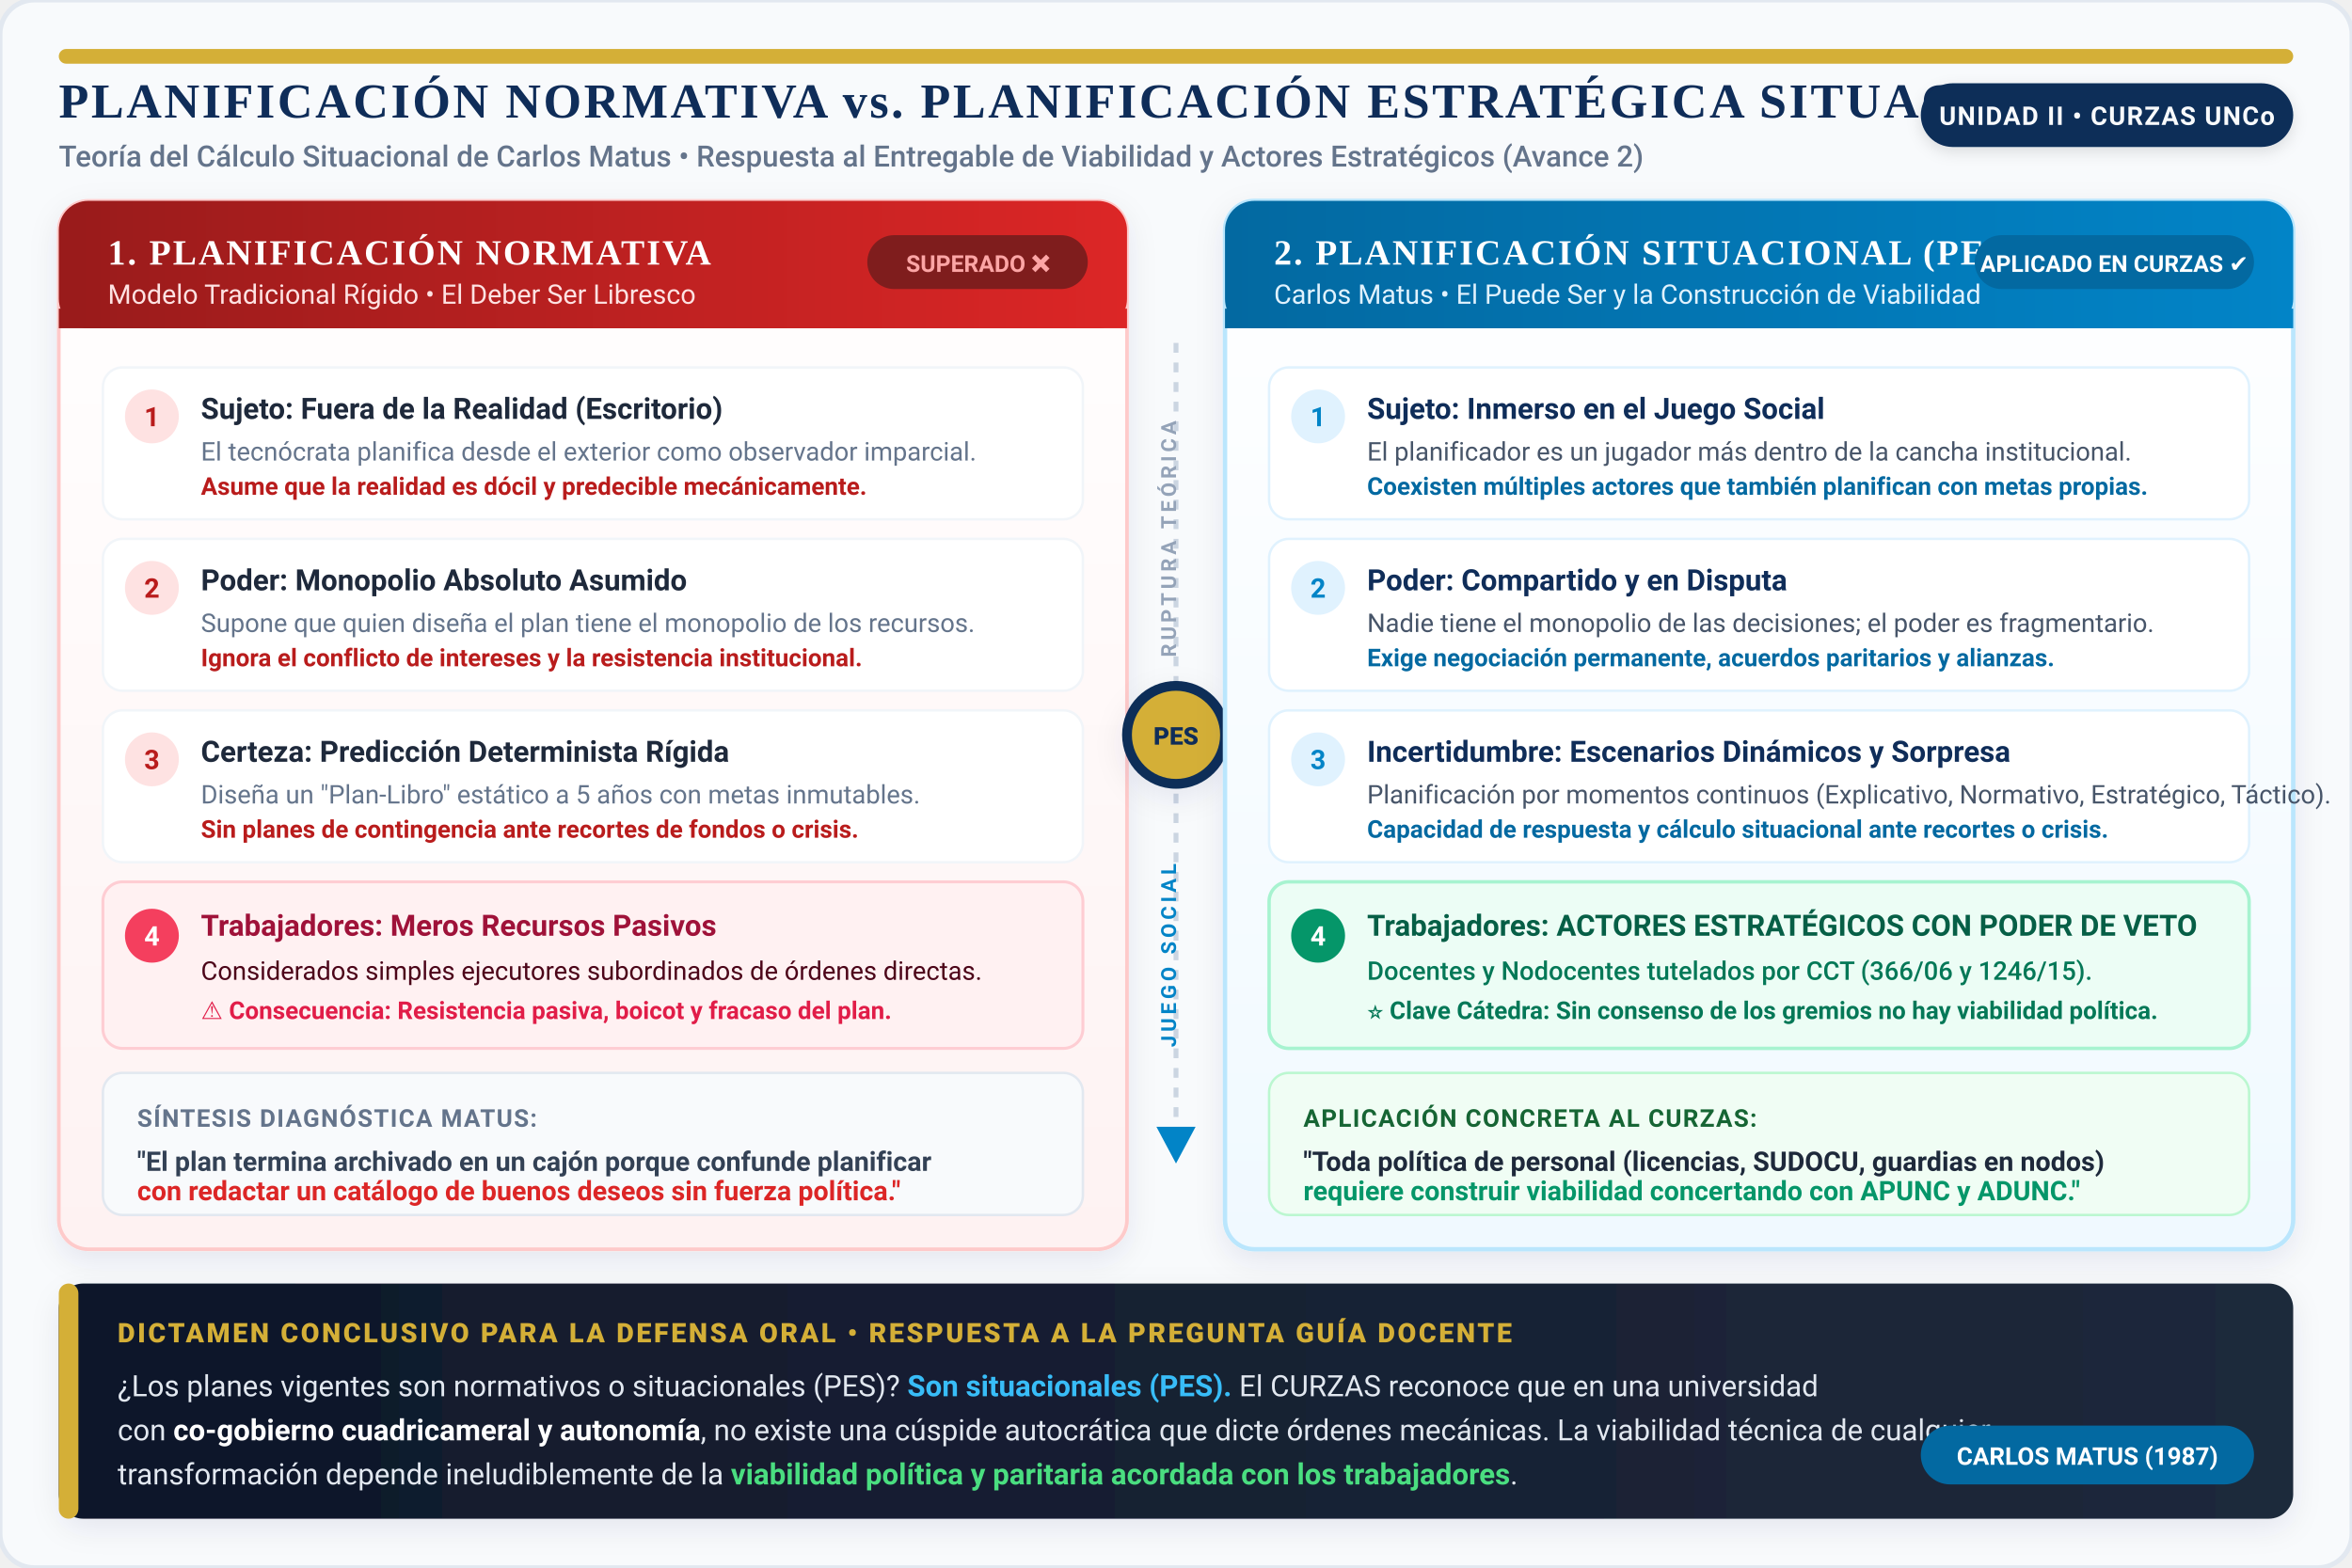
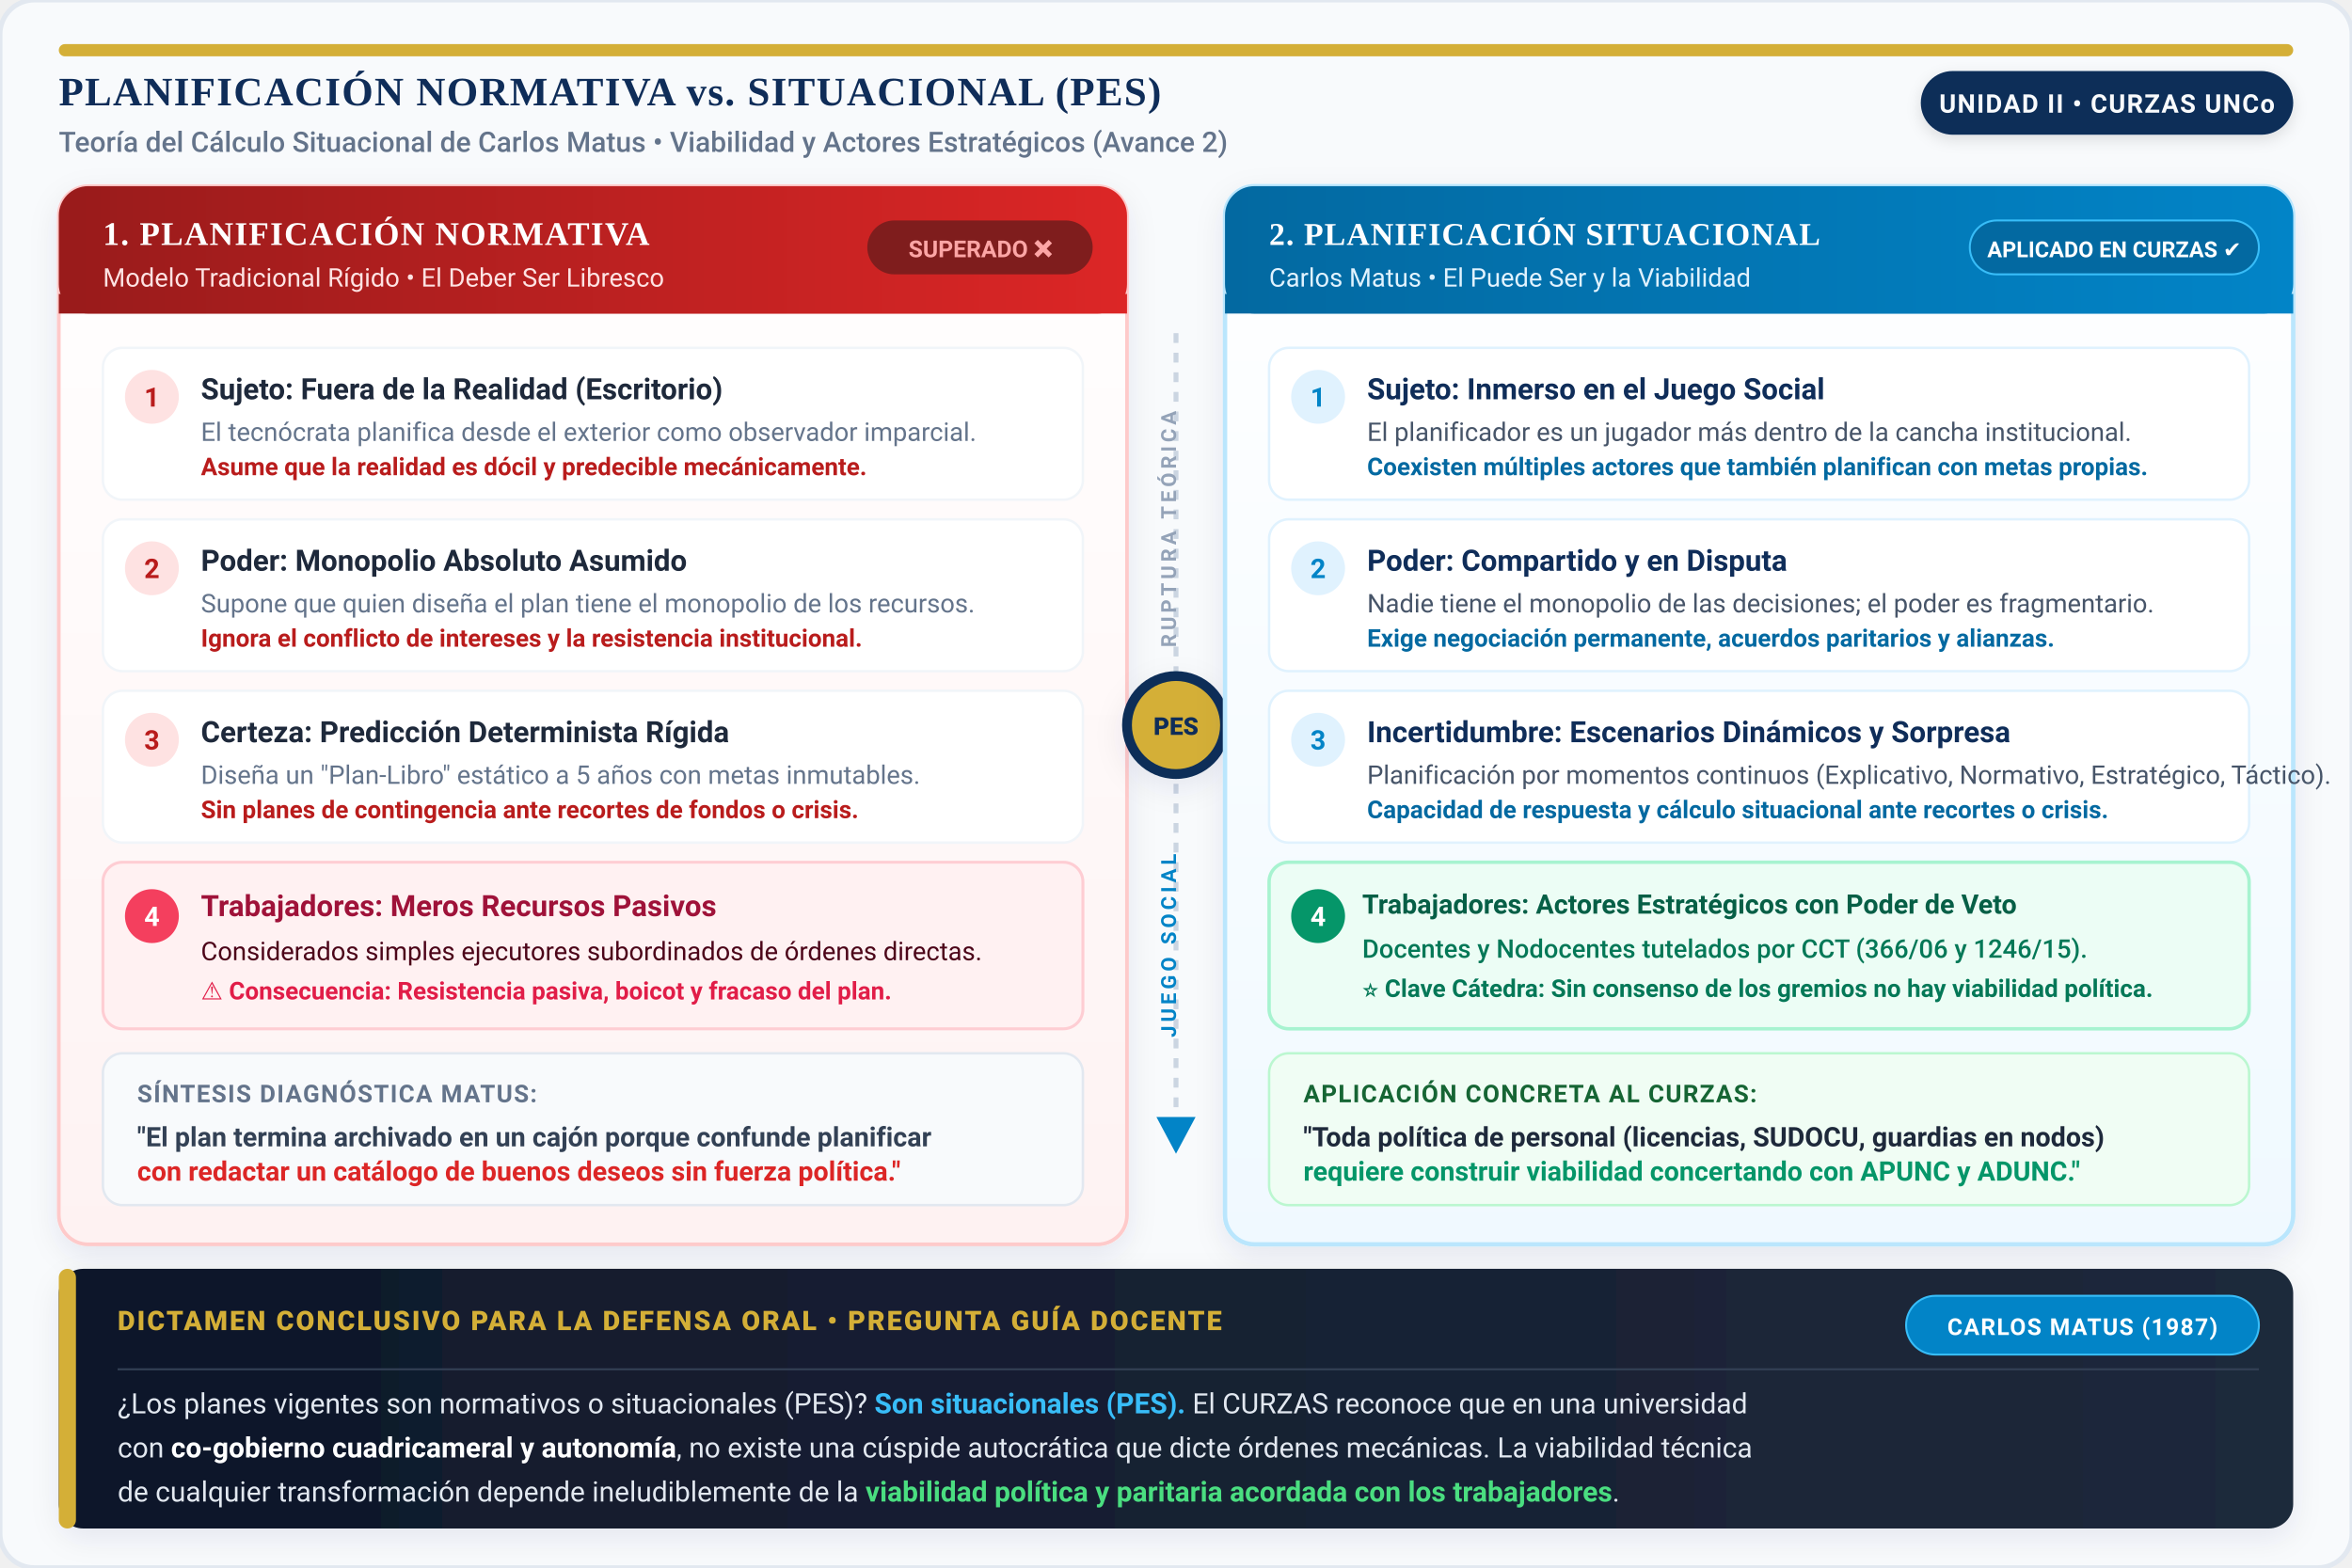
<svg xmlns="http://www.w3.org/2000/svg" viewBox="0 0 960 640" width="100%" height="100%">
  <defs>
    <filter id="card-shadow" x="-6%" y="-6%" width="112%" height="116%" filterUnits="userSpaceOnUse">
      <feDropShadow dx="0" dy="4" stdDeviation="6" flood-color="#0f2d59" flood-opacity="0.08" />
    </filter>
    <filter id="badge-shadow" x="-10%" y="-10%" width="120%" height="120%" filterUnits="userSpaceOnUse">
      <feDropShadow dx="0" dy="2" stdDeviation="3" flood-color="#000000" flood-opacity="0.12" />
    </filter>
    <linearGradient id="header-grad" x1="0%" y1="0%" x2="100%" y2="100%">
      <stop offset="0%" stop-color="#0f2d59" />
      <stop offset="100%" stop-color="#1e3a8a" />
    </linearGradient>
    <linearGradient id="norm-card-grad" x1="0%" y1="0%" x2="0%" y2="100%">
      <stop offset="0%" stop-color="#ffffff" />
      <stop offset="100%" stop-color="#fef2f2" />
    </linearGradient>
    <linearGradient id="pes-card-grad" x1="0%" y1="0%" x2="0%" y2="100%">
      <stop offset="0%" stop-color="#ffffff" />
      <stop offset="100%" stop-color="#f0f9ff" />
    </linearGradient>
    <linearGradient id="norm-banner-grad" x1="0%" y1="0%" x2="100%" y2="0%">
      <stop offset="0%" stop-color="#991b1b" />
      <stop offset="100%" stop-color="#dc2626" />
    </linearGradient>
    <linearGradient id="pes-banner-grad" x1="0%" y1="0%" x2="100%" y2="0%">
      <stop offset="0%" stop-color="#0369a1" />
      <stop offset="100%" stop-color="#0284c7" />
    </linearGradient>
    <linearGradient id="footer-grad" x1="0%" y1="0%" x2="100%" y2="0%">
      <stop offset="0%" stop-color="#0f172a" />
      <stop offset="100%" stop-color="#1e293b" />
    </linearGradient>
    <linearGradient id="arrow-grad" x1="0%" y1="0%" x2="100%" y2="0%">
      <stop offset="0%" stop-color="#ef4444" />
      <stop offset="50%" stop-color="#d4af37" />
      <stop offset="100%" stop-color="#0284c7" />
    </linearGradient>
    <marker id="arrow-trans" viewBox="0 0 10 10" refX="5" refY="5" markerWidth="6" markerHeight="6" orient="auto">
      <path d="M 0 1 L 9 5 L 0 9 z" fill="#0284c7" />
    </marker>
  </defs>
  <style>
    .font-main { font-family: -apple-system, BlinkMacSystemFont, "Segoe UI", Roboto, "Helvetica Neue", Arial, sans-serif; }
    .font-serif { font-family: "Cinzel", "Times New Roman", Georgia, serif; }
  </style>
  <rect x="0" y="0" width="960" height="640" rx="14" fill="#f8fafc" stroke="#e2e8f0" stroke-width="2" />
-   <g transform="translate(24, 20)">
-     <rect x="0" y="0" width="912" height="6" rx="3" fill="#d4af37" />
-     <text x="0" y="28" class="font-serif" font-size="20" font-weight="700" fill="#0f2d59" letter-spacing="1">
-       PLANIFICACIÓN NORMATIVA vs. PLANIFICACIÓN ESTRATÉGICA SITUACIONAL (PES)
-     </text>
-     <text x="0" y="48" class="font-main" font-size="12" font-weight="500" fill="#64748b">
-       Teoría del Cálculo Situacional de Carlos Matus • Respuesta al Entregable de Viabilidad y Actores Estratégicos (Avance 2)
-     </text>
-     <rect x="760" y="14" width="152" height="26" rx="13" fill="#0f2d59" filter="url(#badge-shadow)" />
-     <text x="836" y="31" class="font-main" font-size="10.5" font-weight="700" fill="#f8fafc" text-anchor="middle" letter-spacing="0.5">
+   <g transform="translate(24, 18)">
+     <rect x="0" y="0" width="912" height="5" rx="2.5" fill="#d4af37" />
+     <text x="0" y="25" class="font-serif" font-size="16.5" font-weight="700" fill="#0f2d59" letter-spacing="0.5">
+       PLANIFICACIÓN NORMATIVA vs. SITUACIONAL (PES)
+     </text>
+     <text x="0" y="44" class="font-main" font-size="11.5" font-weight="500" fill="#64748b">
+       Teoría del Cálculo Situacional de Carlos Matus • Viabilidad y Actores Estratégicos (Avance 2)
+     </text>
+     <rect x="760" y="11" width="152" height="26" rx="13" fill="#0f2d59" filter="url(#badge-shadow)" />
+     <text x="836" y="28" class="font-main" font-size="10.5" font-weight="700" fill="#f8fafc" text-anchor="middle" letter-spacing="0.5">
      UNIDAD II • CURZAS UNCo
    </text>
  </g>
-   <g transform="translate(24, 82)">
-     <rect x="0" y="0" width="436" height="428" rx="12" fill="url(#norm-card-grad)" stroke="#fecaca" stroke-width="1.5" filter="url(#card-shadow)" />
+   <g transform="translate(24, 76)">
+     <rect x="0" y="0" width="436" height="432" rx="12" fill="url(#norm-card-grad)" stroke="#fecaca" stroke-width="1.5" filter="url(#card-shadow)" />
    <rect x="0" y="0" width="436" height="52" rx="12" fill="url(#norm-banner-grad)" />
    <rect x="0" y="44" width="436" height="8" fill="url(#norm-banner-grad)" />
-     <text x="20" y="26" class="font-serif" font-size="14.5" font-weight="700" fill="#ffffff" letter-spacing="0.8">
+     <text x="18" y="24" class="font-serif" font-size="13.5" font-weight="700" fill="#ffffff" letter-spacing="0.5">
      1. PLANIFICACIÓN NORMATIVA
    </text>
-     <text x="20" y="42" class="font-main" font-size="11" font-weight="400" fill="#fee2e2">
+     <text x="18" y="41" class="font-main" font-size="10.5" font-weight="400" fill="#fee2e2">
      Modelo Tradicional Rígido • El Deber Ser Libresco
    </text>
-     <rect x="330" y="14" width="90" height="22" rx="11" fill="#7f1d1d" />
-     <text x="375" y="29" class="font-main" font-size="9.5" font-weight="700" fill="#fca5a5" text-anchor="middle">
+     <rect x="330" y="14" width="92" height="22" rx="11" fill="#7f1d1d" />
+     <text x="376" y="29" class="font-main" font-size="9.5" font-weight="700" fill="#fca5a5" text-anchor="middle">
      SUPERADO ❌
    </text>
-     <g transform="translate(18, 68)">
+     <g transform="translate(18, 66)">
      <rect x="0" y="0" width="400" height="62" rx="8" fill="#ffffff" stroke="#f1f5f9" stroke-width="1" />
      <circle cx="20" cy="20" r="11" fill="#fee2e2" />
      <text x="20" y="24" class="font-main" font-size="11" font-weight="700" fill="#b91c1c" text-anchor="middle">1</text>
      <text x="40" y="21" class="font-main" font-size="12" font-weight="700" fill="#1e293b">Sujeto: Fuera de la Realidad (Escritorio)</text>
      <text x="40" y="38" class="font-main" font-size="10.5" font-weight="400" fill="#64748b">
        El tecnócrata planifica desde el exterior como observador imparcial.
      </text>
      <text x="40" y="52" class="font-main" font-size="10" font-weight="600" fill="#b91c1c">
        Asume que la realidad es dócil y predecible mecánicamente.
      </text>
    </g>
-     <g transform="translate(18, 138)">
+     <g transform="translate(18, 136)">
      <rect x="0" y="0" width="400" height="62" rx="8" fill="#ffffff" stroke="#f1f5f9" stroke-width="1" />
      <circle cx="20" cy="20" r="11" fill="#fee2e2" />
      <text x="20" y="24" class="font-main" font-size="11" font-weight="700" fill="#b91c1c" text-anchor="middle">2</text>
      <text x="40" y="21" class="font-main" font-size="12" font-weight="700" fill="#1e293b">Poder: Monopolio Absoluto Asumido</text>
      <text x="40" y="38" class="font-main" font-size="10.5" font-weight="400" fill="#64748b">
        Supone que quien diseña el plan tiene el monopolio de los recursos.
      </text>
      <text x="40" y="52" class="font-main" font-size="10" font-weight="600" fill="#b91c1c">
        Ignora el conflicto de intereses y la resistencia institucional.
      </text>
    </g>
-     <g transform="translate(18, 208)">
+     <g transform="translate(18, 206)">
      <rect x="0" y="0" width="400" height="62" rx="8" fill="#ffffff" stroke="#f1f5f9" stroke-width="1" />
      <circle cx="20" cy="20" r="11" fill="#fee2e2" />
      <text x="20" y="24" class="font-main" font-size="11" font-weight="700" fill="#b91c1c" text-anchor="middle">3</text>
      <text x="40" y="21" class="font-main" font-size="12" font-weight="700" fill="#1e293b">Certeza: Predicción Determinista Rígida</text>
      <text x="40" y="38" class="font-main" font-size="10.5" font-weight="400" fill="#64748b">
        Diseña un "Plan-Libro" estático a 5 años con metas inmutables.
      </text>
      <text x="40" y="52" class="font-main" font-size="10" font-weight="600" fill="#b91c1c">
        Sin planes de contingencia ante recortes de fondos o crisis.
      </text>
    </g>
-     <g transform="translate(18, 278)">
+     <g transform="translate(18, 276)">
      <rect x="0" y="0" width="400" height="68" rx="8" fill="#fff1f2" stroke="#fecdd3" stroke-width="1.2" />
      <circle cx="20" cy="22" r="11" fill="#f43f5e" />
      <text x="20" y="26" class="font-main" font-size="11" font-weight="700" fill="#ffffff" text-anchor="middle">4</text>
      <text x="40" y="22" class="font-main" font-size="12" font-weight="700" fill="#9f1239">Trabajadores: Meros Recursos Pasivos</text>
      <text x="40" y="40" class="font-main" font-size="10.5" font-weight="400" fill="#4c0519">
        Considerados simples ejecutores subordinados de órdenes directas.
      </text>
      <text x="40" y="56" class="font-main" font-size="10" font-weight="700" fill="#e11d48">
        ⚠️ Consecuencia: Resistencia pasiva, boicot y fracaso del plan.
      </text>
    </g>
-     <g transform="translate(18, 356)">
-       <rect x="0" y="0" width="400" height="58" rx="8" fill="#f8fafc" stroke="#e2e8f0" stroke-width="1" />
-       <text x="14" y="22" class="font-main" font-size="10" font-weight="700" fill="#64748b" letter-spacing="0.5">SÍNTESIS DIAGNÓSTICA MATUS:</text>
-       <text x="14" y="40" class="font-main" font-size="11" font-weight="600" fill="#334155">
+     <g transform="translate(18, 354)">
+       <rect x="0" y="0" width="400" height="62" rx="8" fill="#f8fafc" stroke="#e2e8f0" stroke-width="1" />
+       <text x="14" y="20" class="font-main" font-size="10" font-weight="700" fill="#64748b" letter-spacing="0.5">SÍNTESIS DIAGNÓSTICA MATUS:</text>
+       <text x="14" y="38" class="font-main" font-size="11" font-weight="600" fill="#334155">
        "El plan termina archivado en un cajón porque confunde planificar
      </text>
      <text x="14" y="52" class="font-main" font-size="11" font-weight="700" fill="#dc2626">
        con redactar un catálogo de buenos deseos sin fuerza política."
      </text>
    </g>
  </g>
-   <g transform="translate(468, 120)">
+   <g transform="translate(468, 116)">
    <line x1="12" y1="20" x2="12" y2="340" stroke="#cbd5e1" stroke-width="2" stroke-dasharray="4 4" />
    <circle cx="12" cy="180" r="22" fill="#0f2d59" filter="url(#card-shadow)" />
    <circle cx="12" cy="180" r="18" fill="#d4af37" />
    <text x="12" y="184" class="font-main" font-size="10" font-weight="900" fill="#0f2d59" text-anchor="middle">PES</text>
    <text x="12" y="100" class="font-main" font-size="8.5" font-weight="700" fill="#94a3b8" text-anchor="middle" transform="rotate(-90, 12, 100)" letter-spacing="1.5">
      RUPTURA TEÓRICA
    </text>
    <text x="12" y="270" class="font-main" font-size="8.5" font-weight="700" fill="#0284c7" text-anchor="middle" transform="rotate(-90, 12, 270)" letter-spacing="1.5">
      JUEGO SOCIAL
    </text>
    <path d="M 4 340 L 12 355 L 20 340 Z" fill="#0284c7" />
  </g>
-   <g transform="translate(500, 82)">
-     <rect x="0" y="0" width="436" height="428" rx="12" fill="url(#pes-card-grad)" stroke="#bae6fd" stroke-width="1.8" filter="url(#card-shadow)" />
+   <g transform="translate(500, 76)">
+     <rect x="0" y="0" width="436" height="432" rx="12" fill="url(#pes-card-grad)" stroke="#bae6fd" stroke-width="1.8" filter="url(#card-shadow)" />
    <rect x="0" y="0" width="436" height="52" rx="12" fill="url(#pes-banner-grad)" />
    <rect x="0" y="44" width="436" height="8" fill="url(#pes-banner-grad)" />
-     <text x="20" y="26" class="font-serif" font-size="14.5" font-weight="700" fill="#ffffff" letter-spacing="0.8">
-       2. PLANIFICACIÓN SITUACIONAL (PES)
-     </text>
-     <text x="20" y="42" class="font-main" font-size="11" font-weight="400" fill="#e0f2fe">
-       Carlos Matus • El Puede Ser y la Construcción de Viabilidad
-     </text>
-     <rect x="306" y="14" width="114" height="22" rx="11" fill="#0369a1" />
-     <text x="363" y="29" class="font-main" font-size="9.5" font-weight="700" fill="#ffffff" text-anchor="middle">
-       APLICADO EN CURZAS ✔️
-     </text>
-     <g transform="translate(18, 68)">
+     <text x="18" y="24" class="font-serif" font-size="13" font-weight="700" fill="#ffffff" letter-spacing="0.4">
+       2. PLANIFICACIÓN SITUACIONAL
+     </text>
+     <text x="18" y="41" class="font-main" font-size="10.5" font-weight="400" fill="#e0f2fe">
+       Carlos Matus • El Puede Ser y la Viabilidad
+     </text>
+     <rect x="304" y="14" width="118" height="22" rx="11" fill="#0369a1" stroke="#38bdf8" stroke-width="0.8" />
+     <text x="363" y="29" class="font-main" font-size="9" font-weight="700" fill="#ffffff" text-anchor="middle">
+       APLICADO EN CURZAS ✔
+     </text>
+     <g transform="translate(18, 66)">
      <rect x="0" y="0" width="400" height="62" rx="8" fill="#ffffff" stroke="#e0f2fe" stroke-width="1" />
      <circle cx="20" cy="20" r="11" fill="#e0f2fe" />
      <text x="20" y="24" class="font-main" font-size="11" font-weight="700" fill="#0284c7" text-anchor="middle">1</text>
      <text x="40" y="21" class="font-main" font-size="12" font-weight="700" fill="#0f2d59">Sujeto: Inmerso en el Juego Social</text>
      <text x="40" y="38" class="font-main" font-size="10.5" font-weight="400" fill="#475569">
        El planificador es un jugador más dentro de la cancha institucional.
      </text>
      <text x="40" y="52" class="font-main" font-size="10" font-weight="600" fill="#0369a1">
        Coexisten múltiples actores que también planifican con metas propias.
      </text>
    </g>
-     <g transform="translate(18, 138)">
+     <g transform="translate(18, 136)">
      <rect x="0" y="0" width="400" height="62" rx="8" fill="#ffffff" stroke="#e0f2fe" stroke-width="1" />
      <circle cx="20" cy="20" r="11" fill="#e0f2fe" />
      <text x="20" y="24" class="font-main" font-size="11" font-weight="700" fill="#0284c7" text-anchor="middle">2</text>
      <text x="40" y="21" class="font-main" font-size="12" font-weight="700" fill="#0f2d59">Poder: Compartido y en Disputa</text>
      <text x="40" y="38" class="font-main" font-size="10.5" font-weight="400" fill="#475569">
        Nadie tiene el monopolio de las decisiones; el poder es fragmentario.
      </text>
      <text x="40" y="52" class="font-main" font-size="10" font-weight="600" fill="#0369a1">
        Exige negociación permanente, acuerdos paritarios y alianzas.
      </text>
    </g>
-     <g transform="translate(18, 208)">
+     <g transform="translate(18, 206)">
      <rect x="0" y="0" width="400" height="62" rx="8" fill="#ffffff" stroke="#e0f2fe" stroke-width="1" />
      <circle cx="20" cy="20" r="11" fill="#e0f2fe" />
      <text x="20" y="24" class="font-main" font-size="11" font-weight="700" fill="#0284c7" text-anchor="middle">3</text>
      <text x="40" y="21" class="font-main" font-size="12" font-weight="700" fill="#0f2d59">Incertidumbre: Escenarios Dinámicos y Sorpresa</text>
      <text x="40" y="38" class="font-main" font-size="10.5" font-weight="400" fill="#475569">
        Planificación por momentos continuos (Explicativo, Normativo, Estratégico, Táctico).
      </text>
      <text x="40" y="52" class="font-main" font-size="10" font-weight="600" fill="#0369a1">
        Capacidad de respuesta y cálculo situacional ante recortes o crisis.
      </text>
    </g>
-     <g transform="translate(18, 278)">
+     <g transform="translate(18, 276)">
      <rect x="0" y="0" width="400" height="68" rx="8" fill="#ecfdf5" stroke="#a7f3d0" stroke-width="1.4" />
      <circle cx="20" cy="22" r="11" fill="#059669" />
      <text x="20" y="26" class="font-main" font-size="11" font-weight="700" fill="#ffffff" text-anchor="middle">4</text>
-       <text x="40" y="22" class="font-main" font-size="12" font-weight="700" fill="#065f46">Trabajadores: ACTORES ESTRATÉGICOS CON PODER DE VETO</text>
-       <text x="40" y="40" class="font-main" font-size="10.5" font-weight="500" fill="#047857">
+       <text x="38" y="21" class="font-main" font-size="11" font-weight="700" fill="#065f46">Trabajadores: Actores Estratégicos con Poder de Veto</text>
+       <text x="38" y="39" class="font-main" font-size="10.5" font-weight="500" fill="#047857">
        Docentes y Nodocentes tutelados por CCT (366/06 y 1246/15).
      </text>
-       <text x="40" y="56" class="font-main" font-size="10" font-weight="700" fill="#047857">
+       <text x="38" y="55" class="font-main" font-size="10" font-weight="700" fill="#047857">
        ⭐ Clave Cátedra: Sin consenso de los gremios no hay viabilidad política.
      </text>
    </g>
-     <g transform="translate(18, 356)">
-       <rect x="0" y="0" width="400" height="58" rx="8" fill="#f0fdf4" stroke="#bbf7d0" stroke-width="1" />
-       <text x="14" y="22" class="font-main" font-size="10" font-weight="700" fill="#166534" letter-spacing="0.5">APLICACIÓN CONCRETA AL CURZAS:</text>
-       <text x="14" y="40" class="font-main" font-size="11" font-weight="600" fill="#1e293b">
+     <g transform="translate(18, 354)">
+       <rect x="0" y="0" width="400" height="62" rx="8" fill="#f0fdf4" stroke="#bbf7d0" stroke-width="1" />
+       <text x="14" y="20" class="font-main" font-size="10" font-weight="700" fill="#166534" letter-spacing="0.5">APLICACIÓN CONCRETA AL CURZAS:</text>
+       <text x="14" y="38" class="font-main" font-size="11" font-weight="600" fill="#1e293b">
        "Toda política de personal (licencias, SUDOCU, guardias en nodos)
      </text>
      <text x="14" y="52" class="font-main" font-size="11" font-weight="700" fill="#059669">
        requiere construir viabilidad concertando con APUNC y ADUNC."
      </text>
    </g>
  </g>
-   <g transform="translate(24, 524)">
-     <rect x="0" y="0" width="912" height="96" rx="10" fill="url(#footer-grad)" filter="url(#card-shadow)" />
-     <rect x="0" y="0" width="8" height="96" rx="4" fill="#d4af37" />
-     <text x="24" y="24" class="font-main" font-size="11" font-weight="800" fill="#d4af37" letter-spacing="1">
-       DICTAMEN CONCLUSIVO PARA LA DEFENSA ORAL • RESPUESTA A LA PREGUNTA GUÍA DOCENTE
-     </text>
-     <text x="24" y="46" class="font-main" font-size="12" font-weight="400" fill="#e2e8f0">
+   <g transform="translate(24, 518)">
+     <rect x="0" y="0" width="912" height="106" rx="10" fill="url(#footer-grad)" filter="url(#card-shadow)" />
+     <rect x="0" y="0" width="7" height="106" rx="3.5" fill="#d4af37" />
+     <text x="24" y="25" class="font-main" font-size="11" font-weight="800" fill="#d4af37" letter-spacing="0.8">
+       DICTAMEN CONCLUSIVO PARA LA DEFENSA ORAL • PREGUNTA GUÍA DOCENTE
+     </text>
+     <rect x="754" y="11" width="144" height="24" rx="12" fill="#0284c7" stroke="#38bdf8" stroke-width="0.8" />
+     <text x="826" y="27" class="font-main" font-size="9.5" font-weight="700" fill="#ffffff" text-anchor="middle" letter-spacing="0.5">
+       CARLOS MATUS (1987)
+     </text>
+     <line x1="24" y1="41" x2="898" y2="41" stroke="#334155" stroke-width="0.8" />
+     <text x="24" y="59" class="font-main" font-size="11.5" font-weight="400" fill="#e2e8f0">
      ¿Los planes vigentes son normativos o situacionales (PES)? <tspan font-weight="700" fill="#38bdf8">Son situacionales (PES).</tspan> El CURZAS reconoce que en una universidad
    </text>
-     <text x="24" y="64" class="font-main" font-size="12" font-weight="400" fill="#e2e8f0">
-       con <tspan font-weight="700" fill="#ffffff">co-gobierno cuadricameral y autonomía</tspan>, no existe una cúspide autocrática que dicte órdenes mecánicas. La viabilidad técnica de cualquier
-     </text>
-     <text x="24" y="82" class="font-main" font-size="12" font-weight="400" fill="#e2e8f0">
-       transformación depende ineludiblemente de la <tspan font-weight="700" fill="#4ade80">viabilidad política y paritaria acordada con los trabajadores</tspan>.
-     </text>
-     <rect x="760" y="58" width="136" height="24" rx="12" fill="#0369a1" />
-     <text x="828" y="74" class="font-main" font-size="10" font-weight="700" fill="#ffffff" text-anchor="middle">
-       CARLOS MATUS (1987)
+     <text x="24" y="77" class="font-main" font-size="11.5" font-weight="400" fill="#e2e8f0">
+       con <tspan font-weight="700" fill="#ffffff">co-gobierno cuadricameral y autonomía</tspan>, no existe una cúspide autocrática que dicte órdenes mecánicas. La viabilidad técnica
+     </text>
+     <text x="24" y="95" class="font-main" font-size="11.5" font-weight="400" fill="#e2e8f0">
+       de cualquier transformación depende ineludiblemente de la <tspan font-weight="700" fill="#4ade80">viabilidad política y paritaria acordada con los trabajadores</tspan>.
    </text>
  </g>
</svg>
